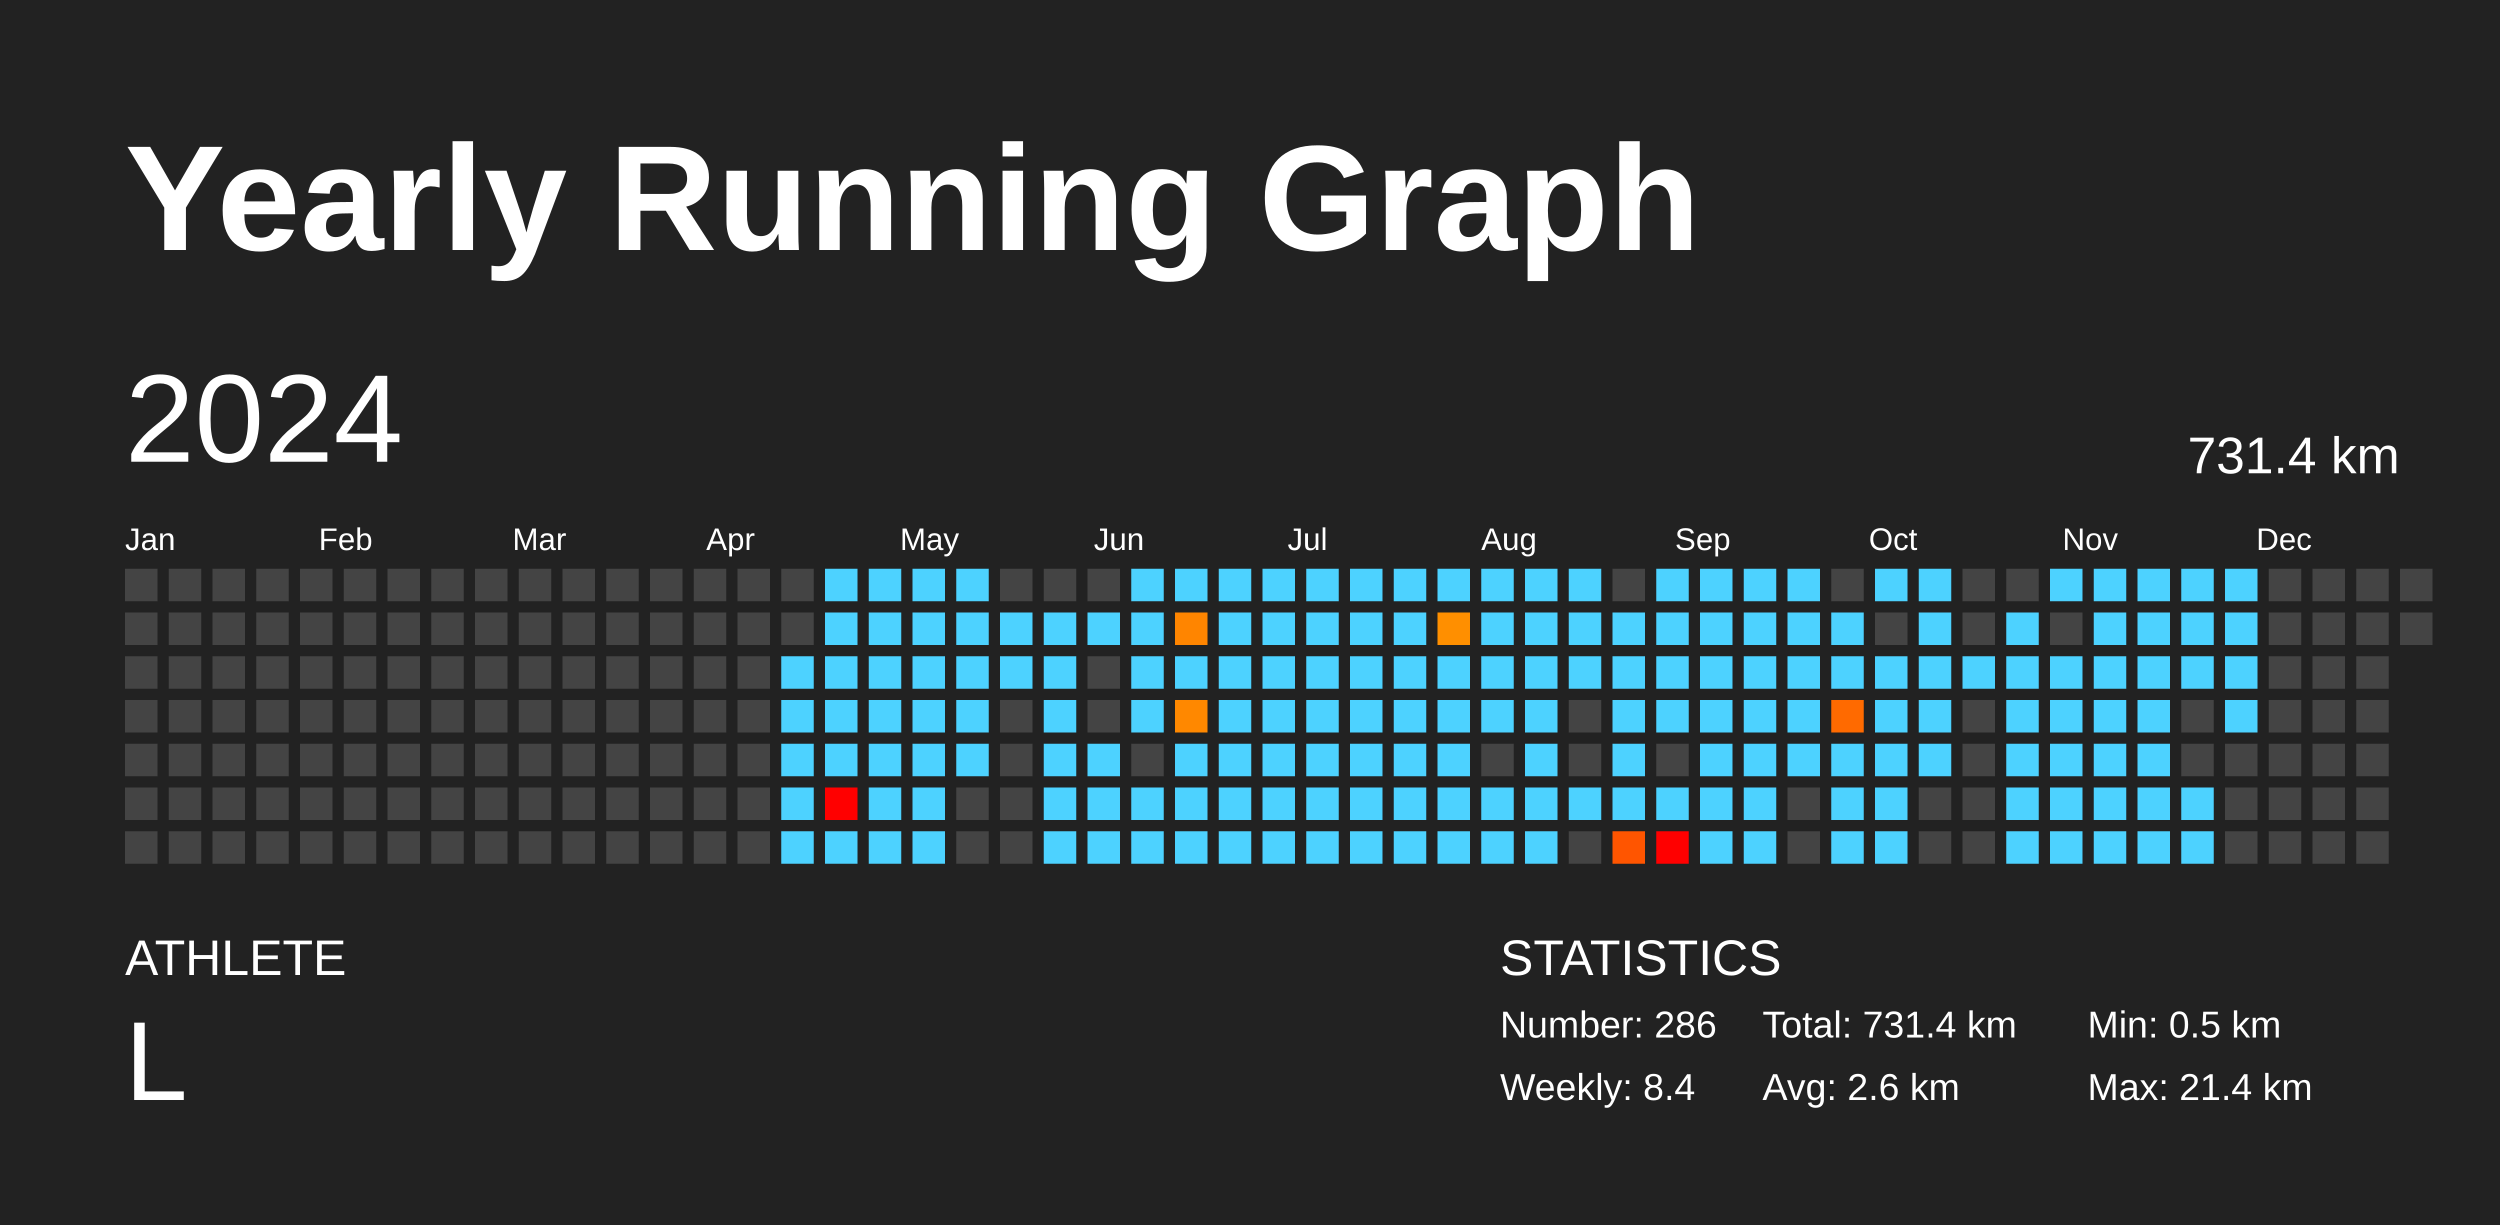
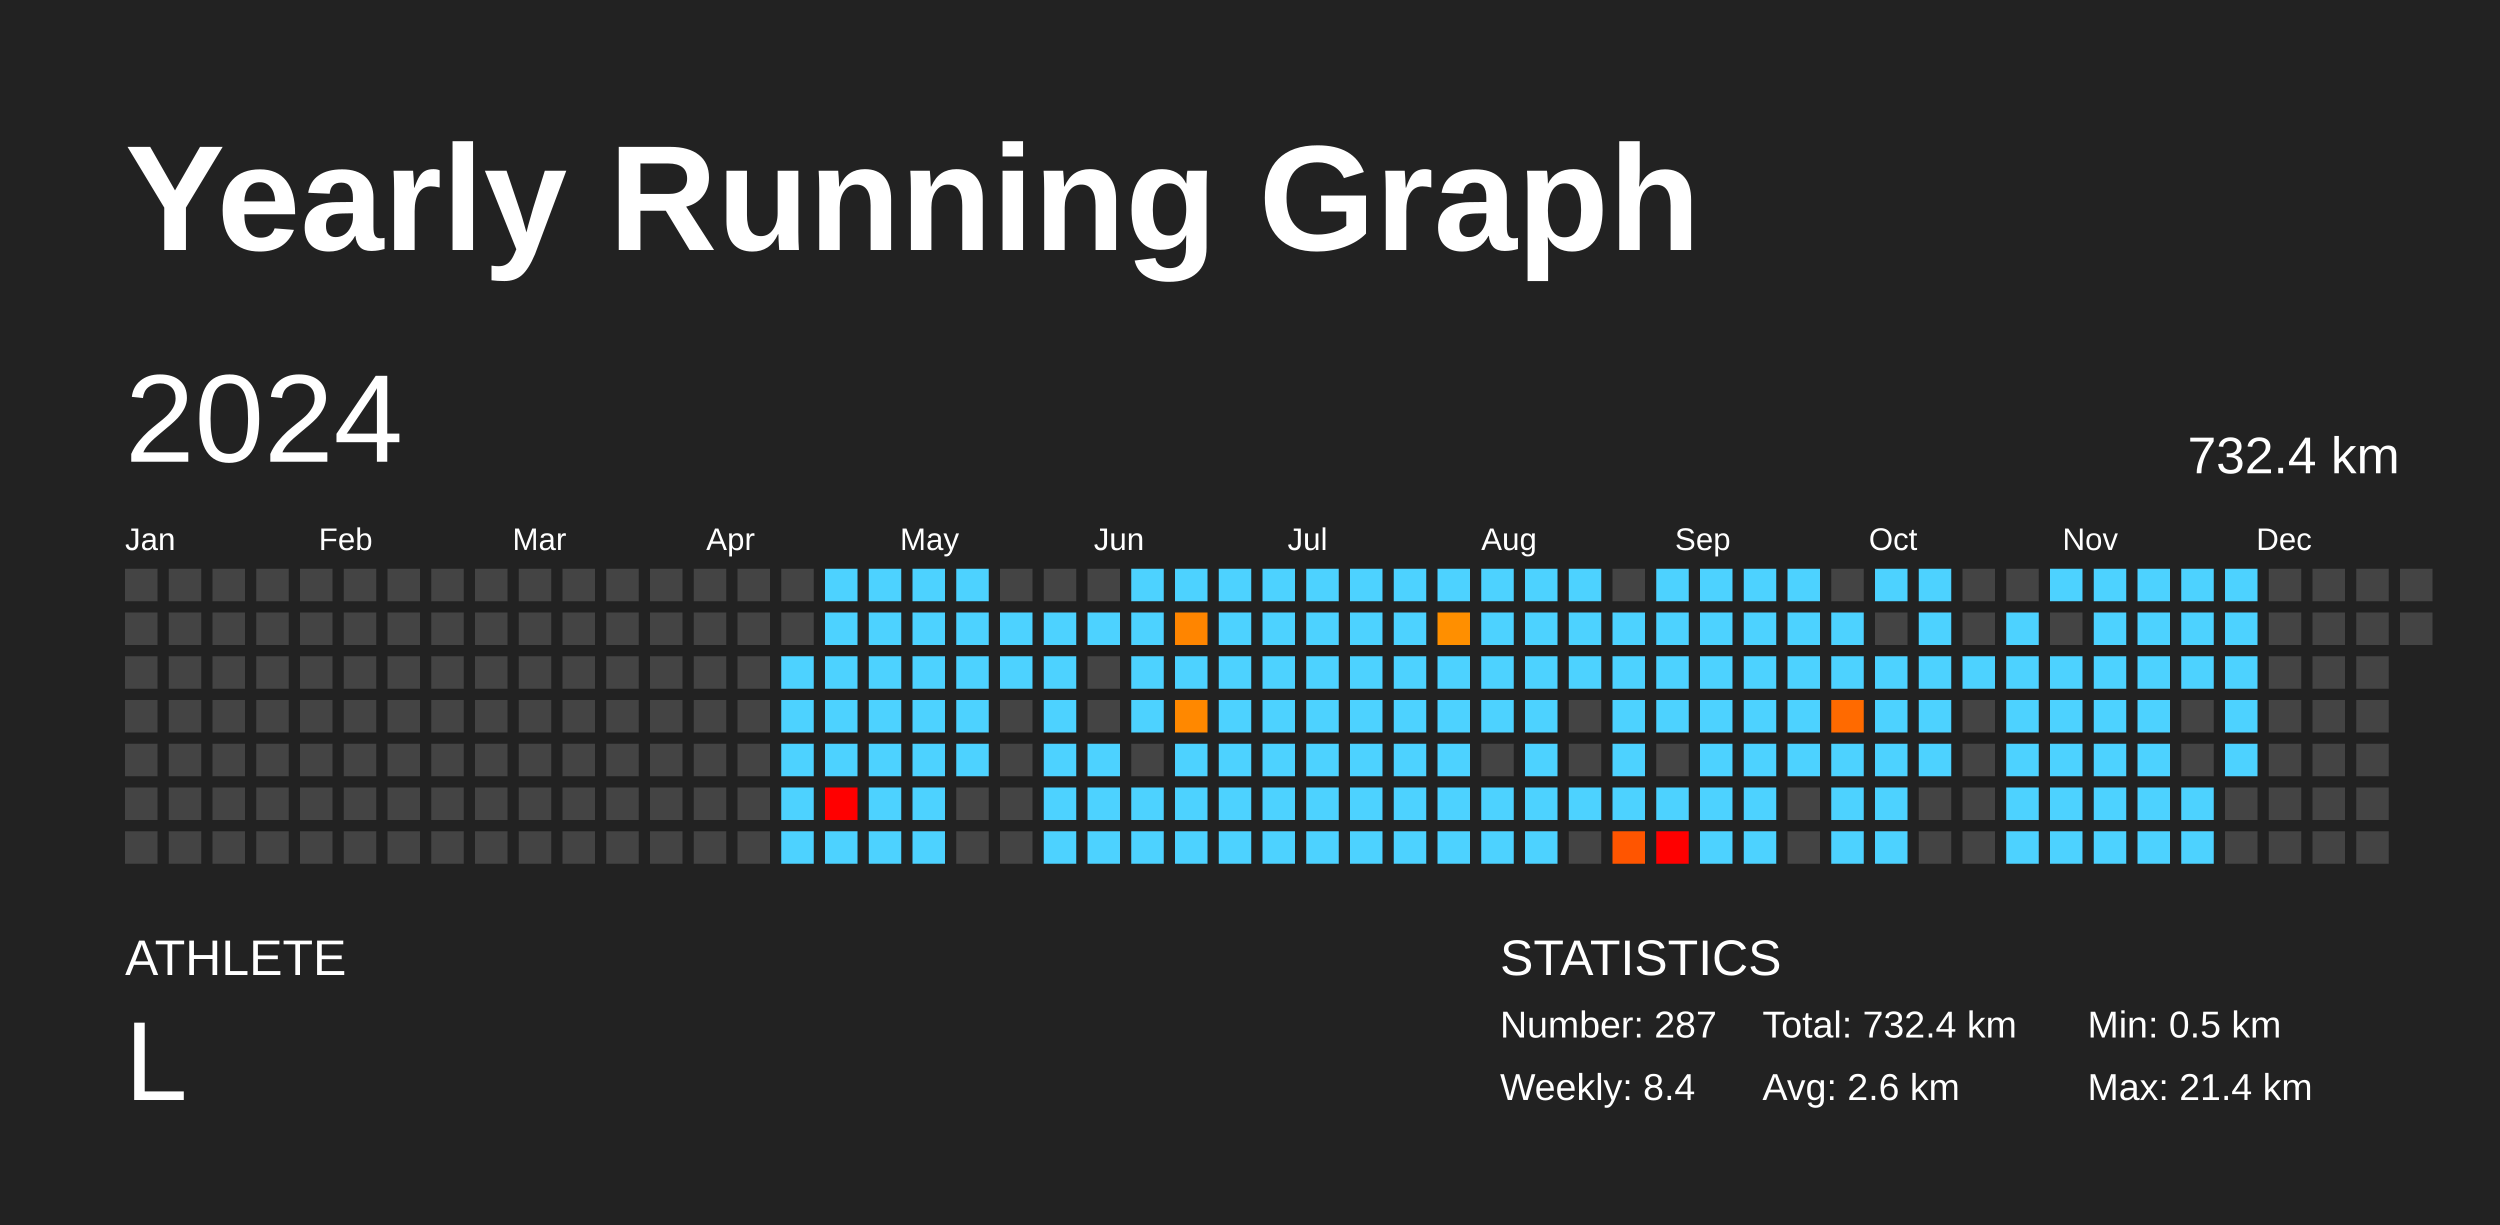
<svg xmlns="http://www.w3.org/2000/svg" baseProfile="full" height="98mm" version="1.1" viewBox="0,0,200,98" width="200mm">
  <defs />
  <rect fill="#222222" height="98" width="200" x="0" y="0" />
  <text fill="#FFFFFF" style="font-size:12px; font-family:Arial; font-weight:bold;" x="10" y="20">Yearly Running Graph</text>
  <text fill="#FFFFFF" style="font-size:4px; font-family:Arial" x="10" y="78">ATHLETE</text>
  <text fill="#FFFFFF" style="font-size:9px; font-family:Arial" x="10" y="88">L</text>
  <text fill="#FFFFFF" style="font-size:4px; font-family:Arial" x="120" y="78">STATISTICS</text>
-   <text fill="#FFFFFF" style="font-size:3px; font-family:Arial" x="120" y="83">Number: 286</text>
+   <text fill="#FFFFFF" style="font-size:3px; font-family:Arial" x="120" y="83">Number: 287</text>
  <text fill="#FFFFFF" style="font-size:3px; font-family:Arial" x="120" y="88">Weekly: 8.4</text>
-   <text fill="#FFFFFF" style="font-size:3px; font-family:Arial" x="141" y="83">Total: 731.4 km</text>
+   <text fill="#FFFFFF" style="font-size:3px; font-family:Arial" x="141" y="83">Total: 732.4 km</text>
  <text fill="#FFFFFF" style="font-size:3px; font-family:Arial" x="141" y="88">Avg: 2.6 km</text>
  <text fill="#FFFFFF" style="font-size:3px; font-family:Arial" x="167" y="83">Min: 0.5 km</text>
  <text fill="#FFFFFF" style="font-size:3px; font-family:Arial" x="167" y="88">Max: 21.4 km</text>
  <text dominant-baseline="hanging" fill="#FFFFFF" style="font-size:10.0px; font-family:Arial;" x="10" y="30">2024</text>
-   <text dominant-baseline="hanging" fill="#FFFFFF" style="font-size:4.125px; font-family:Arial;" x="175" y="35">731.4 km</text>
+   <text dominant-baseline="hanging" fill="#FFFFFF" style="font-size:4.125px; font-family:Arial;" x="175" y="35">732.4 km</text>
  <text fill="#FFFFFF" style="font-size:2.5px; font-family:Arial" x="10.0" y="44">Jan</text>
  <text fill="#FFFFFF" style="font-size:2.5px; font-family:Arial" x="25.5" y="44">Feb</text>
  <text fill="#FFFFFF" style="font-size:2.5px; font-family:Arial" x="41.0" y="44">Mar</text>
  <text fill="#FFFFFF" style="font-size:2.5px; font-family:Arial" x="56.5" y="44">Apr</text>
  <text fill="#FFFFFF" style="font-size:2.5px; font-family:Arial" x="72.0" y="44">May</text>
  <text fill="#FFFFFF" style="font-size:2.5px; font-family:Arial" x="87.5" y="44">Jun</text>
  <text fill="#FFFFFF" style="font-size:2.5px; font-family:Arial" x="103.0" y="44">Jul</text>
  <text fill="#FFFFFF" style="font-size:2.5px; font-family:Arial" x="118.5" y="44">Aug</text>
  <text fill="#FFFFFF" style="font-size:2.5px; font-family:Arial" x="134.0" y="44">Sep</text>
  <text fill="#FFFFFF" style="font-size:2.5px; font-family:Arial" x="149.5" y="44">Oct</text>
  <text fill="#FFFFFF" style="font-size:2.5px; font-family:Arial" x="165.0" y="44">Nov</text>
  <text fill="#FFFFFF" style="font-size:2.5px; font-family:Arial" x="180.5" y="44">Dec</text>
  <rect fill="#444444" height="2.6" width="2.6" x="10.0" y="45.5" />
  <rect fill="#444444" height="2.6" width="2.6" x="10.0" y="49.0" />
  <rect fill="#444444" height="2.6" width="2.6" x="10.0" y="52.5" />
  <rect fill="#444444" height="2.6" width="2.6" x="10.0" y="56.0" />
  <rect fill="#444444" height="2.6" width="2.6" x="10.0" y="59.5" />
  <rect fill="#444444" height="2.6" width="2.6" x="10.0" y="63.0" />
  <rect fill="#444444" height="2.6" width="2.6" x="10.0" y="66.5" />
  <rect fill="#444444" height="2.6" width="2.6" x="13.5" y="45.5" />
  <rect fill="#444444" height="2.6" width="2.6" x="13.5" y="49.0" />
  <rect fill="#444444" height="2.6" width="2.6" x="13.5" y="52.5" />
  <rect fill="#444444" height="2.6" width="2.6" x="13.5" y="56.0" />
  <rect fill="#444444" height="2.6" width="2.6" x="13.5" y="59.5" />
  <rect fill="#444444" height="2.6" width="2.6" x="13.5" y="63.0" />
  <rect fill="#444444" height="2.6" width="2.6" x="13.5" y="66.5" />
  <rect fill="#444444" height="2.6" width="2.6" x="17.0" y="45.5" />
  <rect fill="#444444" height="2.6" width="2.6" x="17.0" y="49.0" />
  <rect fill="#444444" height="2.6" width="2.6" x="17.0" y="52.5" />
  <rect fill="#444444" height="2.6" width="2.6" x="17.0" y="56.0" />
  <rect fill="#444444" height="2.6" width="2.6" x="17.0" y="59.5" />
  <rect fill="#444444" height="2.6" width="2.6" x="17.0" y="63.0" />
  <rect fill="#444444" height="2.6" width="2.6" x="17.0" y="66.5" />
  <rect fill="#444444" height="2.6" width="2.6" x="20.5" y="45.5" />
  <rect fill="#444444" height="2.6" width="2.6" x="20.5" y="49.0" />
  <rect fill="#444444" height="2.6" width="2.6" x="20.5" y="52.5" />
  <rect fill="#444444" height="2.6" width="2.6" x="20.5" y="56.0" />
  <rect fill="#444444" height="2.6" width="2.6" x="20.5" y="59.5" />
  <rect fill="#444444" height="2.6" width="2.6" x="20.5" y="63.0" />
  <rect fill="#444444" height="2.6" width="2.6" x="20.5" y="66.5" />
  <rect fill="#444444" height="2.6" width="2.6" x="24.0" y="45.5" />
  <rect fill="#444444" height="2.6" width="2.6" x="24.0" y="49.0" />
  <rect fill="#444444" height="2.6" width="2.6" x="24.0" y="52.5" />
  <rect fill="#444444" height="2.6" width="2.6" x="24.0" y="56.0" />
  <rect fill="#444444" height="2.6" width="2.6" x="24.0" y="59.5" />
  <rect fill="#444444" height="2.6" width="2.6" x="24.0" y="63.0" />
  <rect fill="#444444" height="2.6" width="2.6" x="24.0" y="66.5" />
  <rect fill="#444444" height="2.6" width="2.6" x="27.5" y="45.5" />
  <rect fill="#444444" height="2.6" width="2.6" x="27.5" y="49.0" />
  <rect fill="#444444" height="2.6" width="2.6" x="27.5" y="52.5" />
  <rect fill="#444444" height="2.6" width="2.6" x="27.5" y="56.0" />
  <rect fill="#444444" height="2.6" width="2.6" x="27.5" y="59.5" />
  <rect fill="#444444" height="2.6" width="2.6" x="27.5" y="63.0" />
  <rect fill="#444444" height="2.6" width="2.6" x="27.5" y="66.5" />
  <rect fill="#444444" height="2.6" width="2.6" x="31.0" y="45.5" />
  <rect fill="#444444" height="2.6" width="2.6" x="31.0" y="49.0" />
  <rect fill="#444444" height="2.6" width="2.6" x="31.0" y="52.5" />
  <rect fill="#444444" height="2.6" width="2.6" x="31.0" y="56.0" />
  <rect fill="#444444" height="2.6" width="2.6" x="31.0" y="59.5" />
  <rect fill="#444444" height="2.6" width="2.6" x="31.0" y="63.0" />
  <rect fill="#444444" height="2.6" width="2.6" x="31.0" y="66.5" />
  <rect fill="#444444" height="2.6" width="2.6" x="34.5" y="45.5" />
  <rect fill="#444444" height="2.6" width="2.6" x="34.5" y="49.0" />
  <rect fill="#444444" height="2.6" width="2.6" x="34.5" y="52.5" />
  <rect fill="#444444" height="2.6" width="2.6" x="34.5" y="56.0" />
  <rect fill="#444444" height="2.6" width="2.6" x="34.5" y="59.5" />
  <rect fill="#444444" height="2.6" width="2.6" x="34.5" y="63.0" />
  <rect fill="#444444" height="2.6" width="2.6" x="34.5" y="66.5" />
  <rect fill="#444444" height="2.6" width="2.6" x="38.0" y="45.5" />
  <rect fill="#444444" height="2.6" width="2.6" x="38.0" y="49.0" />
  <rect fill="#444444" height="2.6" width="2.6" x="38.0" y="52.5" />
  <rect fill="#444444" height="2.6" width="2.6" x="38.0" y="56.0" />
  <rect fill="#444444" height="2.6" width="2.6" x="38.0" y="59.5" />
  <rect fill="#444444" height="2.6" width="2.6" x="38.0" y="63.0" />
  <rect fill="#444444" height="2.6" width="2.6" x="38.0" y="66.5" />
  <rect fill="#444444" height="2.6" width="2.6" x="41.5" y="45.5" />
  <rect fill="#444444" height="2.6" width="2.6" x="41.5" y="49.0" />
  <rect fill="#444444" height="2.6" width="2.6" x="41.5" y="52.5" />
  <rect fill="#444444" height="2.6" width="2.6" x="41.5" y="56.0" />
  <rect fill="#444444" height="2.6" width="2.6" x="41.5" y="59.5" />
  <rect fill="#444444" height="2.6" width="2.6" x="41.5" y="63.0" />
  <rect fill="#444444" height="2.6" width="2.6" x="41.5" y="66.5" />
  <rect fill="#444444" height="2.6" width="2.6" x="45.0" y="45.5" />
  <rect fill="#444444" height="2.6" width="2.6" x="45.0" y="49.0" />
  <rect fill="#444444" height="2.6" width="2.6" x="45.0" y="52.5" />
  <rect fill="#444444" height="2.6" width="2.6" x="45.0" y="56.0" />
  <rect fill="#444444" height="2.6" width="2.6" x="45.0" y="59.5" />
  <rect fill="#444444" height="2.6" width="2.6" x="45.0" y="63.0" />
  <rect fill="#444444" height="2.6" width="2.6" x="45.0" y="66.5" />
  <rect fill="#444444" height="2.6" width="2.6" x="48.5" y="45.5" />
  <rect fill="#444444" height="2.6" width="2.6" x="48.5" y="49.0" />
  <rect fill="#444444" height="2.6" width="2.6" x="48.5" y="52.5" />
  <rect fill="#444444" height="2.6" width="2.6" x="48.5" y="56.0" />
  <rect fill="#444444" height="2.6" width="2.6" x="48.5" y="59.5" />
  <rect fill="#444444" height="2.6" width="2.6" x="48.5" y="63.0" />
  <rect fill="#444444" height="2.6" width="2.6" x="48.5" y="66.5" />
  <rect fill="#444444" height="2.6" width="2.6" x="52.0" y="45.5" />
  <rect fill="#444444" height="2.6" width="2.6" x="52.0" y="49.0" />
  <rect fill="#444444" height="2.6" width="2.6" x="52.0" y="52.5" />
  <rect fill="#444444" height="2.6" width="2.6" x="52.0" y="56.0" />
  <rect fill="#444444" height="2.6" width="2.6" x="52.0" y="59.5" />
  <rect fill="#444444" height="2.6" width="2.6" x="52.0" y="63.0" />
  <rect fill="#444444" height="2.6" width="2.6" x="52.0" y="66.5" />
  <rect fill="#444444" height="2.6" width="2.6" x="55.5" y="45.5" />
  <rect fill="#444444" height="2.6" width="2.6" x="55.5" y="49.0" />
  <rect fill="#444444" height="2.6" width="2.6" x="55.5" y="52.5" />
  <rect fill="#444444" height="2.6" width="2.6" x="55.5" y="56.0" />
  <rect fill="#444444" height="2.6" width="2.6" x="55.5" y="59.5" />
  <rect fill="#444444" height="2.6" width="2.6" x="55.5" y="63.0" />
  <rect fill="#444444" height="2.6" width="2.6" x="55.5" y="66.5" />
  <rect fill="#444444" height="2.6" width="2.6" x="59.0" y="45.5" />
  <rect fill="#444444" height="2.6" width="2.6" x="59.0" y="49.0" />
  <rect fill="#444444" height="2.6" width="2.6" x="59.0" y="52.5" />
  <rect fill="#444444" height="2.6" width="2.6" x="59.0" y="56.0" />
  <rect fill="#444444" height="2.6" width="2.6" x="59.0" y="59.5" />
  <rect fill="#444444" height="2.6" width="2.6" x="59.0" y="63.0" />
  <rect fill="#444444" height="2.6" width="2.6" x="59.0" y="66.5" />
  <rect fill="#444444" height="2.6" width="2.6" x="62.5" y="45.5" />
  <rect fill="#444444" height="2.6" width="2.6" x="62.5" y="49.0" />
  <rect fill="#4dd2ff" height="2.6" width="2.6" x="62.5" y="52.5" />
  <rect fill="#4dd2ff" height="2.6" width="2.6" x="62.5" y="56.0" />
  <rect fill="#4dd2ff" height="2.6" width="2.6" x="62.5" y="59.5" />
  <rect fill="#4dd2ff" height="2.6" width="2.6" x="62.5" y="63.0" />
  <rect fill="#4dd2ff" height="2.6" width="2.6" x="62.5" y="66.5" />
  <rect fill="#4dd2ff" height="2.6" width="2.6" x="66.0" y="45.5" />
  <rect fill="#4dd2ff" height="2.6" width="2.6" x="66.0" y="49.0" />
  <rect fill="#4dd2ff" height="2.6" width="2.6" x="66.0" y="52.5" />
  <rect fill="#4dd2ff" height="2.6" width="2.6" x="66.0" y="56.0" />
  <rect fill="#4dd2ff" height="2.6" width="2.6" x="66.0" y="59.5" />
  <rect fill="red" height="2.6" width="2.6" x="66.0" y="63.0" />
  <rect fill="#4dd2ff" height="2.6" width="2.6" x="66.0" y="66.5" />
  <rect fill="#4dd2ff" height="2.6" width="2.6" x="69.5" y="45.5" />
  <rect fill="#4dd2ff" height="2.6" width="2.6" x="69.5" y="49.0" />
  <rect fill="#4dd2ff" height="2.6" width="2.6" x="69.5" y="52.5" />
  <rect fill="#4dd2ff" height="2.6" width="2.6" x="69.5" y="56.0" />
  <rect fill="#4dd2ff" height="2.6" width="2.6" x="69.5" y="59.5" />
  <rect fill="#4dd2ff" height="2.6" width="2.6" x="69.5" y="63.0" />
  <rect fill="#4dd2ff" height="2.6" width="2.6" x="69.5" y="66.5" />
  <rect fill="#4dd2ff" height="2.6" width="2.6" x="73.0" y="45.5" />
  <rect fill="#4dd2ff" height="2.6" width="2.6" x="73.0" y="49.0" />
  <rect fill="#4dd2ff" height="2.6" width="2.6" x="73.0" y="52.5" />
  <rect fill="#4dd2ff" height="2.6" width="2.6" x="73.0" y="56.0" />
  <rect fill="#4dd2ff" height="2.6" width="2.6" x="73.0" y="59.5" />
  <rect fill="#4dd2ff" height="2.6" width="2.6" x="73.0" y="63.0" />
  <rect fill="#4dd2ff" height="2.6" width="2.6" x="73.0" y="66.5" />
  <rect fill="#4dd2ff" height="2.6" width="2.6" x="76.5" y="45.5" />
  <rect fill="#4dd2ff" height="2.6" width="2.6" x="76.5" y="49.0" />
  <rect fill="#4dd2ff" height="2.6" width="2.6" x="76.5" y="52.5" />
  <rect fill="#4dd2ff" height="2.6" width="2.6" x="76.5" y="56.0" />
  <rect fill="#4dd2ff" height="2.6" width="2.6" x="76.5" y="59.5" />
  <rect fill="#444444" height="2.6" width="2.6" x="76.5" y="63.0" />
  <rect fill="#444444" height="2.6" width="2.6" x="76.5" y="66.5" />
  <rect fill="#444444" height="2.6" width="2.6" x="80.0" y="45.5" />
  <rect fill="#4dd2ff" height="2.6" width="2.6" x="80.0" y="49.0" />
  <rect fill="#4dd2ff" height="2.6" width="2.6" x="80.0" y="52.5" />
  <rect fill="#444444" height="2.6" width="2.6" x="80.0" y="56.0" />
  <rect fill="#444444" height="2.6" width="2.6" x="80.0" y="59.5" />
  <rect fill="#444444" height="2.6" width="2.6" x="80.0" y="63.0" />
  <rect fill="#444444" height="2.6" width="2.6" x="80.0" y="66.5" />
  <rect fill="#444444" height="2.6" width="2.6" x="83.5" y="45.5" />
  <rect fill="#4dd2ff" height="2.6" width="2.6" x="83.5" y="49.0" />
  <rect fill="#4dd2ff" height="2.6" width="2.6" x="83.5" y="52.5" />
  <rect fill="#4dd2ff" height="2.6" width="2.6" x="83.5" y="56.0" />
  <rect fill="#4dd2ff" height="2.6" width="2.6" x="83.5" y="59.5" />
  <rect fill="#4dd2ff" height="2.6" width="2.6" x="83.5" y="63.0" />
  <rect fill="#4dd2ff" height="2.6" width="2.6" x="83.5" y="66.5" />
  <rect fill="#444444" height="2.6" width="2.6" x="87.0" y="45.5" />
  <rect fill="#4dd2ff" height="2.6" width="2.6" x="87.0" y="49.0" />
  <rect fill="#444444" height="2.6" width="2.6" x="87.0" y="52.5" />
  <rect fill="#444444" height="2.6" width="2.6" x="87.0" y="56.0" />
  <rect fill="#4dd2ff" height="2.6" width="2.6" x="87.0" y="59.5" />
  <rect fill="#4dd2ff" height="2.6" width="2.6" x="87.0" y="63.0" />
  <rect fill="#4dd2ff" height="2.6" width="2.6" x="87.0" y="66.5" />
  <rect fill="#4dd2ff" height="2.6" width="2.6" x="90.5" y="45.5" />
  <rect fill="#4dd2ff" height="2.6" width="2.6" x="90.5" y="49.0" />
  <rect fill="#4dd2ff" height="2.6" width="2.6" x="90.5" y="52.5" />
  <rect fill="#4dd2ff" height="2.6" width="2.6" x="90.5" y="56.0" />
  <rect fill="#444444" height="2.6" width="2.6" x="90.5" y="59.5" />
  <rect fill="#4dd2ff" height="2.6" width="2.6" x="90.5" y="63.0" />
  <rect fill="#4dd2ff" height="2.6" width="2.6" x="90.5" y="66.5" />
  <rect fill="#4dd2ff" height="2.6" width="2.6" x="94.0" y="45.5" />
  <rect fill="#ff8500" height="2.6" width="2.6" x="94.0" y="49.0" />
  <rect fill="#4dd2ff" height="2.6" width="2.6" x="94.0" y="52.5" />
  <rect fill="#ff8800" height="2.6" width="2.6" x="94.0" y="56.0" />
  <rect fill="#4dd2ff" height="2.6" width="2.6" x="94.0" y="59.5" />
  <rect fill="#4dd2ff" height="2.6" width="2.6" x="94.0" y="63.0" />
  <rect fill="#4dd2ff" height="2.6" width="2.6" x="94.0" y="66.5" />
  <rect fill="#4dd2ff" height="2.6" width="2.6" x="97.5" y="45.5" />
  <rect fill="#4dd2ff" height="2.6" width="2.6" x="97.5" y="49.0" />
  <rect fill="#4dd2ff" height="2.6" width="2.6" x="97.5" y="52.5" />
  <rect fill="#4dd2ff" height="2.6" width="2.6" x="97.5" y="56.0" />
  <rect fill="#4dd2ff" height="2.6" width="2.6" x="97.5" y="59.5" />
  <rect fill="#4dd2ff" height="2.6" width="2.6" x="97.5" y="63.0" />
  <rect fill="#4dd2ff" height="2.6" width="2.6" x="97.5" y="66.5" />
  <rect fill="#4dd2ff" height="2.6" width="2.6" x="101.0" y="45.5" />
  <rect fill="#4dd2ff" height="2.6" width="2.6" x="101.0" y="49.0" />
  <rect fill="#4dd2ff" height="2.6" width="2.6" x="101.0" y="52.5" />
  <rect fill="#4dd2ff" height="2.6" width="2.6" x="101.0" y="56.0" />
  <rect fill="#4dd2ff" height="2.6" width="2.6" x="101.0" y="59.5" />
  <rect fill="#4dd2ff" height="2.6" width="2.6" x="101.0" y="63.0" />
  <rect fill="#4dd2ff" height="2.6" width="2.6" x="101.0" y="66.5" />
  <rect fill="#4dd2ff" height="2.6" width="2.6" x="104.5" y="45.5" />
  <rect fill="#4dd2ff" height="2.6" width="2.6" x="104.5" y="49.0" />
  <rect fill="#4dd2ff" height="2.6" width="2.6" x="104.5" y="52.5" />
  <rect fill="#4dd2ff" height="2.6" width="2.6" x="104.5" y="56.0" />
  <rect fill="#4dd2ff" height="2.6" width="2.6" x="104.5" y="59.5" />
  <rect fill="#4dd2ff" height="2.6" width="2.6" x="104.5" y="63.0" />
  <rect fill="#4dd2ff" height="2.6" width="2.6" x="104.5" y="66.5" />
  <rect fill="#4dd2ff" height="2.6" width="2.6" x="108.0" y="45.5" />
  <rect fill="#4dd2ff" height="2.6" width="2.6" x="108.0" y="49.0" />
  <rect fill="#4dd2ff" height="2.6" width="2.6" x="108.0" y="52.5" />
  <rect fill="#4dd2ff" height="2.6" width="2.6" x="108.0" y="56.0" />
  <rect fill="#4dd2ff" height="2.6" width="2.6" x="108.0" y="59.5" />
  <rect fill="#4dd2ff" height="2.6" width="2.6" x="108.0" y="63.0" />
  <rect fill="#4dd2ff" height="2.6" width="2.6" x="108.0" y="66.5" />
  <rect fill="#4dd2ff" height="2.6" width="2.6" x="111.5" y="45.5" />
  <rect fill="#4dd2ff" height="2.6" width="2.6" x="111.5" y="49.0" />
  <rect fill="#4dd2ff" height="2.6" width="2.6" x="111.5" y="52.5" />
  <rect fill="#4dd2ff" height="2.6" width="2.6" x="111.5" y="56.0" />
  <rect fill="#4dd2ff" height="2.6" width="2.6" x="111.5" y="59.5" />
  <rect fill="#4dd2ff" height="2.6" width="2.6" x="111.5" y="63.0" />
  <rect fill="#4dd2ff" height="2.6" width="2.6" x="111.5" y="66.5" />
  <rect fill="#4dd2ff" height="2.6" width="2.6" x="115.0" y="45.5" />
  <rect fill="#ff8f00" height="2.6" width="2.6" x="115.0" y="49.0" />
  <rect fill="#4dd2ff" height="2.6" width="2.6" x="115.0" y="52.5" />
  <rect fill="#4dd2ff" height="2.6" width="2.6" x="115.0" y="56.0" />
  <rect fill="#4dd2ff" height="2.6" width="2.6" x="115.0" y="59.5" />
  <rect fill="#4dd2ff" height="2.6" width="2.6" x="115.0" y="63.0" />
  <rect fill="#4dd2ff" height="2.6" width="2.6" x="115.0" y="66.5" />
  <rect fill="#4dd2ff" height="2.6" width="2.6" x="118.5" y="45.5" />
  <rect fill="#4dd2ff" height="2.6" width="2.6" x="118.5" y="49.0" />
  <rect fill="#4dd2ff" height="2.6" width="2.6" x="118.5" y="52.5" />
  <rect fill="#4dd2ff" height="2.6" width="2.6" x="118.5" y="56.0" />
  <rect fill="#444444" height="2.6" width="2.6" x="118.5" y="59.5" />
  <rect fill="#4dd2ff" height="2.6" width="2.6" x="118.5" y="63.0" />
  <rect fill="#4dd2ff" height="2.6" width="2.6" x="118.5" y="66.5" />
  <rect fill="#4dd2ff" height="2.6" width="2.6" x="122.0" y="45.5" />
  <rect fill="#4dd2ff" height="2.6" width="2.6" x="122.0" y="49.0" />
  <rect fill="#4dd2ff" height="2.6" width="2.6" x="122.0" y="52.5" />
  <rect fill="#4dd2ff" height="2.6" width="2.6" x="122.0" y="56.0" />
  <rect fill="#4dd2ff" height="2.6" width="2.6" x="122.0" y="59.5" />
  <rect fill="#4dd2ff" height="2.6" width="2.6" x="122.0" y="63.0" />
  <rect fill="#4dd2ff" height="2.6" width="2.6" x="122.0" y="66.5" />
  <rect fill="#4dd2ff" height="2.6" width="2.6" x="125.5" y="45.5" />
  <rect fill="#4dd2ff" height="2.6" width="2.6" x="125.5" y="49.0" />
  <rect fill="#4dd2ff" height="2.6" width="2.6" x="125.5" y="52.5" />
  <rect fill="#444444" height="2.6" width="2.6" x="125.5" y="56.0" />
  <rect fill="#444444" height="2.6" width="2.6" x="125.5" y="59.5" />
  <rect fill="#4dd2ff" height="2.6" width="2.6" x="125.5" y="63.0" />
  <rect fill="#444444" height="2.6" width="2.6" x="125.5" y="66.5" />
  <rect fill="#444444" height="2.6" width="2.6" x="129.0" y="45.5" />
  <rect fill="#4dd2ff" height="2.6" width="2.6" x="129.0" y="49.0" />
  <rect fill="#4dd2ff" height="2.6" width="2.6" x="129.0" y="52.5" />
  <rect fill="#4dd2ff" height="2.6" width="2.6" x="129.0" y="56.0" />
  <rect fill="#4dd2ff" height="2.6" width="2.6" x="129.0" y="59.5" />
  <rect fill="#4dd2ff" height="2.6" width="2.6" x="129.0" y="63.0" />
  <rect fill="#ff5500" height="2.6" width="2.6" x="129.0" y="66.5" />
  <rect fill="#4dd2ff" height="2.6" width="2.6" x="132.5" y="45.5" />
  <rect fill="#4dd2ff" height="2.6" width="2.6" x="132.5" y="49.0" />
  <rect fill="#4dd2ff" height="2.6" width="2.6" x="132.5" y="52.5" />
  <rect fill="#4dd2ff" height="2.6" width="2.6" x="132.5" y="56.0" />
  <rect fill="#444444" height="2.6" width="2.6" x="132.5" y="59.5" />
  <rect fill="#4dd2ff" height="2.6" width="2.6" x="132.5" y="63.0" />
  <rect fill="red" height="2.6" width="2.6" x="132.5" y="66.5" />
  <rect fill="#4dd2ff" height="2.6" width="2.6" x="136.0" y="45.5" />
  <rect fill="#4dd2ff" height="2.6" width="2.6" x="136.0" y="49.0" />
  <rect fill="#4dd2ff" height="2.6" width="2.6" x="136.0" y="52.5" />
  <rect fill="#4dd2ff" height="2.6" width="2.6" x="136.0" y="56.0" />
  <rect fill="#4dd2ff" height="2.6" width="2.6" x="136.0" y="59.5" />
  <rect fill="#4dd2ff" height="2.6" width="2.6" x="136.0" y="63.0" />
  <rect fill="#4dd2ff" height="2.6" width="2.6" x="136.0" y="66.5" />
  <rect fill="#4dd2ff" height="2.6" width="2.6" x="139.5" y="45.5" />
  <rect fill="#4dd2ff" height="2.6" width="2.6" x="139.5" y="49.0" />
  <rect fill="#4dd2ff" height="2.6" width="2.6" x="139.5" y="52.5" />
  <rect fill="#4dd2ff" height="2.6" width="2.6" x="139.5" y="56.0" />
  <rect fill="#4dd2ff" height="2.6" width="2.6" x="139.5" y="59.5" />
  <rect fill="#4dd2ff" height="2.6" width="2.6" x="139.5" y="63.0" />
  <rect fill="#4dd2ff" height="2.6" width="2.6" x="139.5" y="66.5" />
  <rect fill="#4dd2ff" height="2.6" width="2.6" x="143.0" y="45.5" />
  <rect fill="#4dd2ff" height="2.6" width="2.6" x="143.0" y="49.0" />
  <rect fill="#4dd2ff" height="2.6" width="2.6" x="143.0" y="52.5" />
  <rect fill="#4dd2ff" height="2.6" width="2.6" x="143.0" y="56.0" />
  <rect fill="#4dd2ff" height="2.6" width="2.6" x="143.0" y="59.5" />
  <rect fill="#444444" height="2.6" width="2.6" x="143.0" y="63.0" />
  <rect fill="#444444" height="2.6" width="2.6" x="143.0" y="66.5" />
  <rect fill="#444444" height="2.6" width="2.6" x="146.5" y="45.5" />
  <rect fill="#4dd2ff" height="2.6" width="2.6" x="146.5" y="49.0" />
  <rect fill="#4dd2ff" height="2.6" width="2.6" x="146.5" y="52.5" />
  <rect fill="#ff6a00" height="2.6" width="2.6" x="146.5" y="56.0" />
  <rect fill="#4dd2ff" height="2.6" width="2.6" x="146.5" y="59.5" />
  <rect fill="#4dd2ff" height="2.6" width="2.6" x="146.5" y="63.0" />
  <rect fill="#4dd2ff" height="2.6" width="2.6" x="146.5" y="66.5" />
  <rect fill="#4dd2ff" height="2.6" width="2.6" x="150.0" y="45.5" />
  <rect fill="#444444" height="2.6" width="2.6" x="150.0" y="49.0" />
  <rect fill="#4dd2ff" height="2.6" width="2.6" x="150.0" y="52.5" />
  <rect fill="#4dd2ff" height="2.6" width="2.6" x="150.0" y="56.0" />
  <rect fill="#4dd2ff" height="2.6" width="2.6" x="150.0" y="59.5" />
  <rect fill="#4dd2ff" height="2.6" width="2.6" x="150.0" y="63.0" />
  <rect fill="#4dd2ff" height="2.6" width="2.6" x="150.0" y="66.5" />
  <rect fill="#4dd2ff" height="2.6" width="2.6" x="153.5" y="45.5" />
  <rect fill="#4dd2ff" height="2.6" width="2.6" x="153.5" y="49.0" />
  <rect fill="#4dd2ff" height="2.6" width="2.6" x="153.5" y="52.5" />
  <rect fill="#4dd2ff" height="2.6" width="2.6" x="153.5" y="56.0" />
  <rect fill="#4dd2ff" height="2.6" width="2.6" x="153.5" y="59.5" />
  <rect fill="#444444" height="2.6" width="2.6" x="153.5" y="63.0" />
  <rect fill="#444444" height="2.6" width="2.6" x="153.5" y="66.5" />
  <rect fill="#444444" height="2.6" width="2.6" x="157.0" y="45.5" />
  <rect fill="#444444" height="2.6" width="2.6" x="157.0" y="49.0" />
  <rect fill="#4dd2ff" height="2.6" width="2.6" x="157.0" y="52.5" />
  <rect fill="#444444" height="2.6" width="2.6" x="157.0" y="56.0" />
  <rect fill="#444444" height="2.6" width="2.6" x="157.0" y="59.5" />
  <rect fill="#444444" height="2.6" width="2.6" x="157.0" y="63.0" />
  <rect fill="#444444" height="2.6" width="2.6" x="157.0" y="66.5" />
  <rect fill="#444444" height="2.6" width="2.6" x="160.5" y="45.5" />
  <rect fill="#4dd2ff" height="2.6" width="2.6" x="160.5" y="49.0" />
  <rect fill="#4dd2ff" height="2.6" width="2.6" x="160.5" y="52.5" />
  <rect fill="#4dd2ff" height="2.6" width="2.6" x="160.5" y="56.0" />
  <rect fill="#4dd2ff" height="2.6" width="2.6" x="160.5" y="59.5" />
  <rect fill="#4dd2ff" height="2.6" width="2.6" x="160.5" y="63.0" />
  <rect fill="#4dd2ff" height="2.6" width="2.6" x="160.5" y="66.5" />
  <rect fill="#4dd2ff" height="2.6" width="2.6" x="164.0" y="45.5" />
  <rect fill="#444444" height="2.6" width="2.6" x="164.0" y="49.0" />
  <rect fill="#4dd2ff" height="2.6" width="2.6" x="164.0" y="52.5" />
  <rect fill="#4dd2ff" height="2.6" width="2.6" x="164.0" y="56.0" />
  <rect fill="#4dd2ff" height="2.6" width="2.6" x="164.0" y="59.5" />
  <rect fill="#4dd2ff" height="2.6" width="2.6" x="164.0" y="63.0" />
  <rect fill="#4dd2ff" height="2.6" width="2.6" x="164.0" y="66.5" />
  <rect fill="#4dd2ff" height="2.6" width="2.6" x="167.5" y="45.5" />
  <rect fill="#4dd2ff" height="2.6" width="2.6" x="167.5" y="49.0" />
  <rect fill="#4dd2ff" height="2.6" width="2.6" x="167.5" y="52.5" />
  <rect fill="#4dd2ff" height="2.6" width="2.6" x="167.5" y="56.0" />
  <rect fill="#4dd2ff" height="2.6" width="2.6" x="167.5" y="59.5" />
  <rect fill="#4dd2ff" height="2.6" width="2.6" x="167.5" y="63.0" />
  <rect fill="#4dd2ff" height="2.6" width="2.6" x="167.5" y="66.5" />
  <rect fill="#4dd2ff" height="2.6" width="2.6" x="171.0" y="45.5" />
  <rect fill="#4dd2ff" height="2.6" width="2.6" x="171.0" y="49.0" />
  <rect fill="#4dd2ff" height="2.6" width="2.6" x="171.0" y="52.5" />
  <rect fill="#4dd2ff" height="2.6" width="2.6" x="171.0" y="56.0" />
  <rect fill="#4dd2ff" height="2.6" width="2.6" x="171.0" y="59.5" />
  <rect fill="#4dd2ff" height="2.6" width="2.6" x="171.0" y="63.0" />
  <rect fill="#4dd2ff" height="2.6" width="2.6" x="171.0" y="66.5" />
  <rect fill="#4dd2ff" height="2.6" width="2.6" x="174.5" y="45.5" />
  <rect fill="#4dd2ff" height="2.6" width="2.6" x="174.5" y="49.0" />
  <rect fill="#4dd2ff" height="2.6" width="2.6" x="174.5" y="52.5" />
  <rect fill="#444444" height="2.6" width="2.6" x="174.5" y="56.0" />
  <rect fill="#444444" height="2.6" width="2.6" x="174.5" y="59.5" />
  <rect fill="#4dd2ff" height="2.6" width="2.6" x="174.5" y="63.0" />
  <rect fill="#4dd2ff" height="2.6" width="2.6" x="174.5" y="66.5" />
  <rect fill="#4dd2ff" height="2.6" width="2.6" x="178.0" y="45.5" />
  <rect fill="#4dd2ff" height="2.6" width="2.6" x="178.0" y="49.0" />
  <rect fill="#4dd2ff" height="2.6" width="2.6" x="178.0" y="52.5" />
  <rect fill="#4dd2ff" height="2.6" width="2.6" x="178.0" y="56.0" />
-   <rect fill="#444444" height="2.6" width="2.6" x="178.0" y="59.5" />
+   <rect fill="#4dd2ff" height="2.6" width="2.6" x="178.0" y="59.5" />
  <rect fill="#444444" height="2.6" width="2.6" x="178.0" y="63.0" />
  <rect fill="#444444" height="2.6" width="2.6" x="178.0" y="66.5" />
  <rect fill="#444444" height="2.6" width="2.6" x="181.5" y="45.5" />
  <rect fill="#444444" height="2.6" width="2.6" x="181.5" y="49.0" />
  <rect fill="#444444" height="2.6" width="2.6" x="181.5" y="52.5" />
  <rect fill="#444444" height="2.6" width="2.6" x="181.5" y="56.0" />
  <rect fill="#444444" height="2.6" width="2.6" x="181.5" y="59.5" />
  <rect fill="#444444" height="2.6" width="2.6" x="181.5" y="63.0" />
  <rect fill="#444444" height="2.6" width="2.6" x="181.5" y="66.5" />
  <rect fill="#444444" height="2.6" width="2.6" x="185.0" y="45.5" />
  <rect fill="#444444" height="2.6" width="2.6" x="185.0" y="49.0" />
  <rect fill="#444444" height="2.6" width="2.6" x="185.0" y="52.5" />
  <rect fill="#444444" height="2.6" width="2.6" x="185.0" y="56.0" />
  <rect fill="#444444" height="2.6" width="2.6" x="185.0" y="59.5" />
  <rect fill="#444444" height="2.6" width="2.6" x="185.0" y="63.0" />
  <rect fill="#444444" height="2.6" width="2.6" x="185.0" y="66.5" />
  <rect fill="#444444" height="2.6" width="2.6" x="188.5" y="45.5" />
  <rect fill="#444444" height="2.6" width="2.6" x="188.5" y="49.0" />
  <rect fill="#444444" height="2.6" width="2.6" x="188.5" y="52.5" />
  <rect fill="#444444" height="2.6" width="2.6" x="188.5" y="56.0" />
  <rect fill="#444444" height="2.6" width="2.6" x="188.5" y="59.5" />
  <rect fill="#444444" height="2.6" width="2.6" x="188.5" y="63.0" />
  <rect fill="#444444" height="2.6" width="2.6" x="188.5" y="66.5" />
  <rect fill="#444444" height="2.6" width="2.6" x="192.0" y="45.5" />
  <rect fill="#444444" height="2.6" width="2.6" x="192.0" y="49.0" />
</svg>
